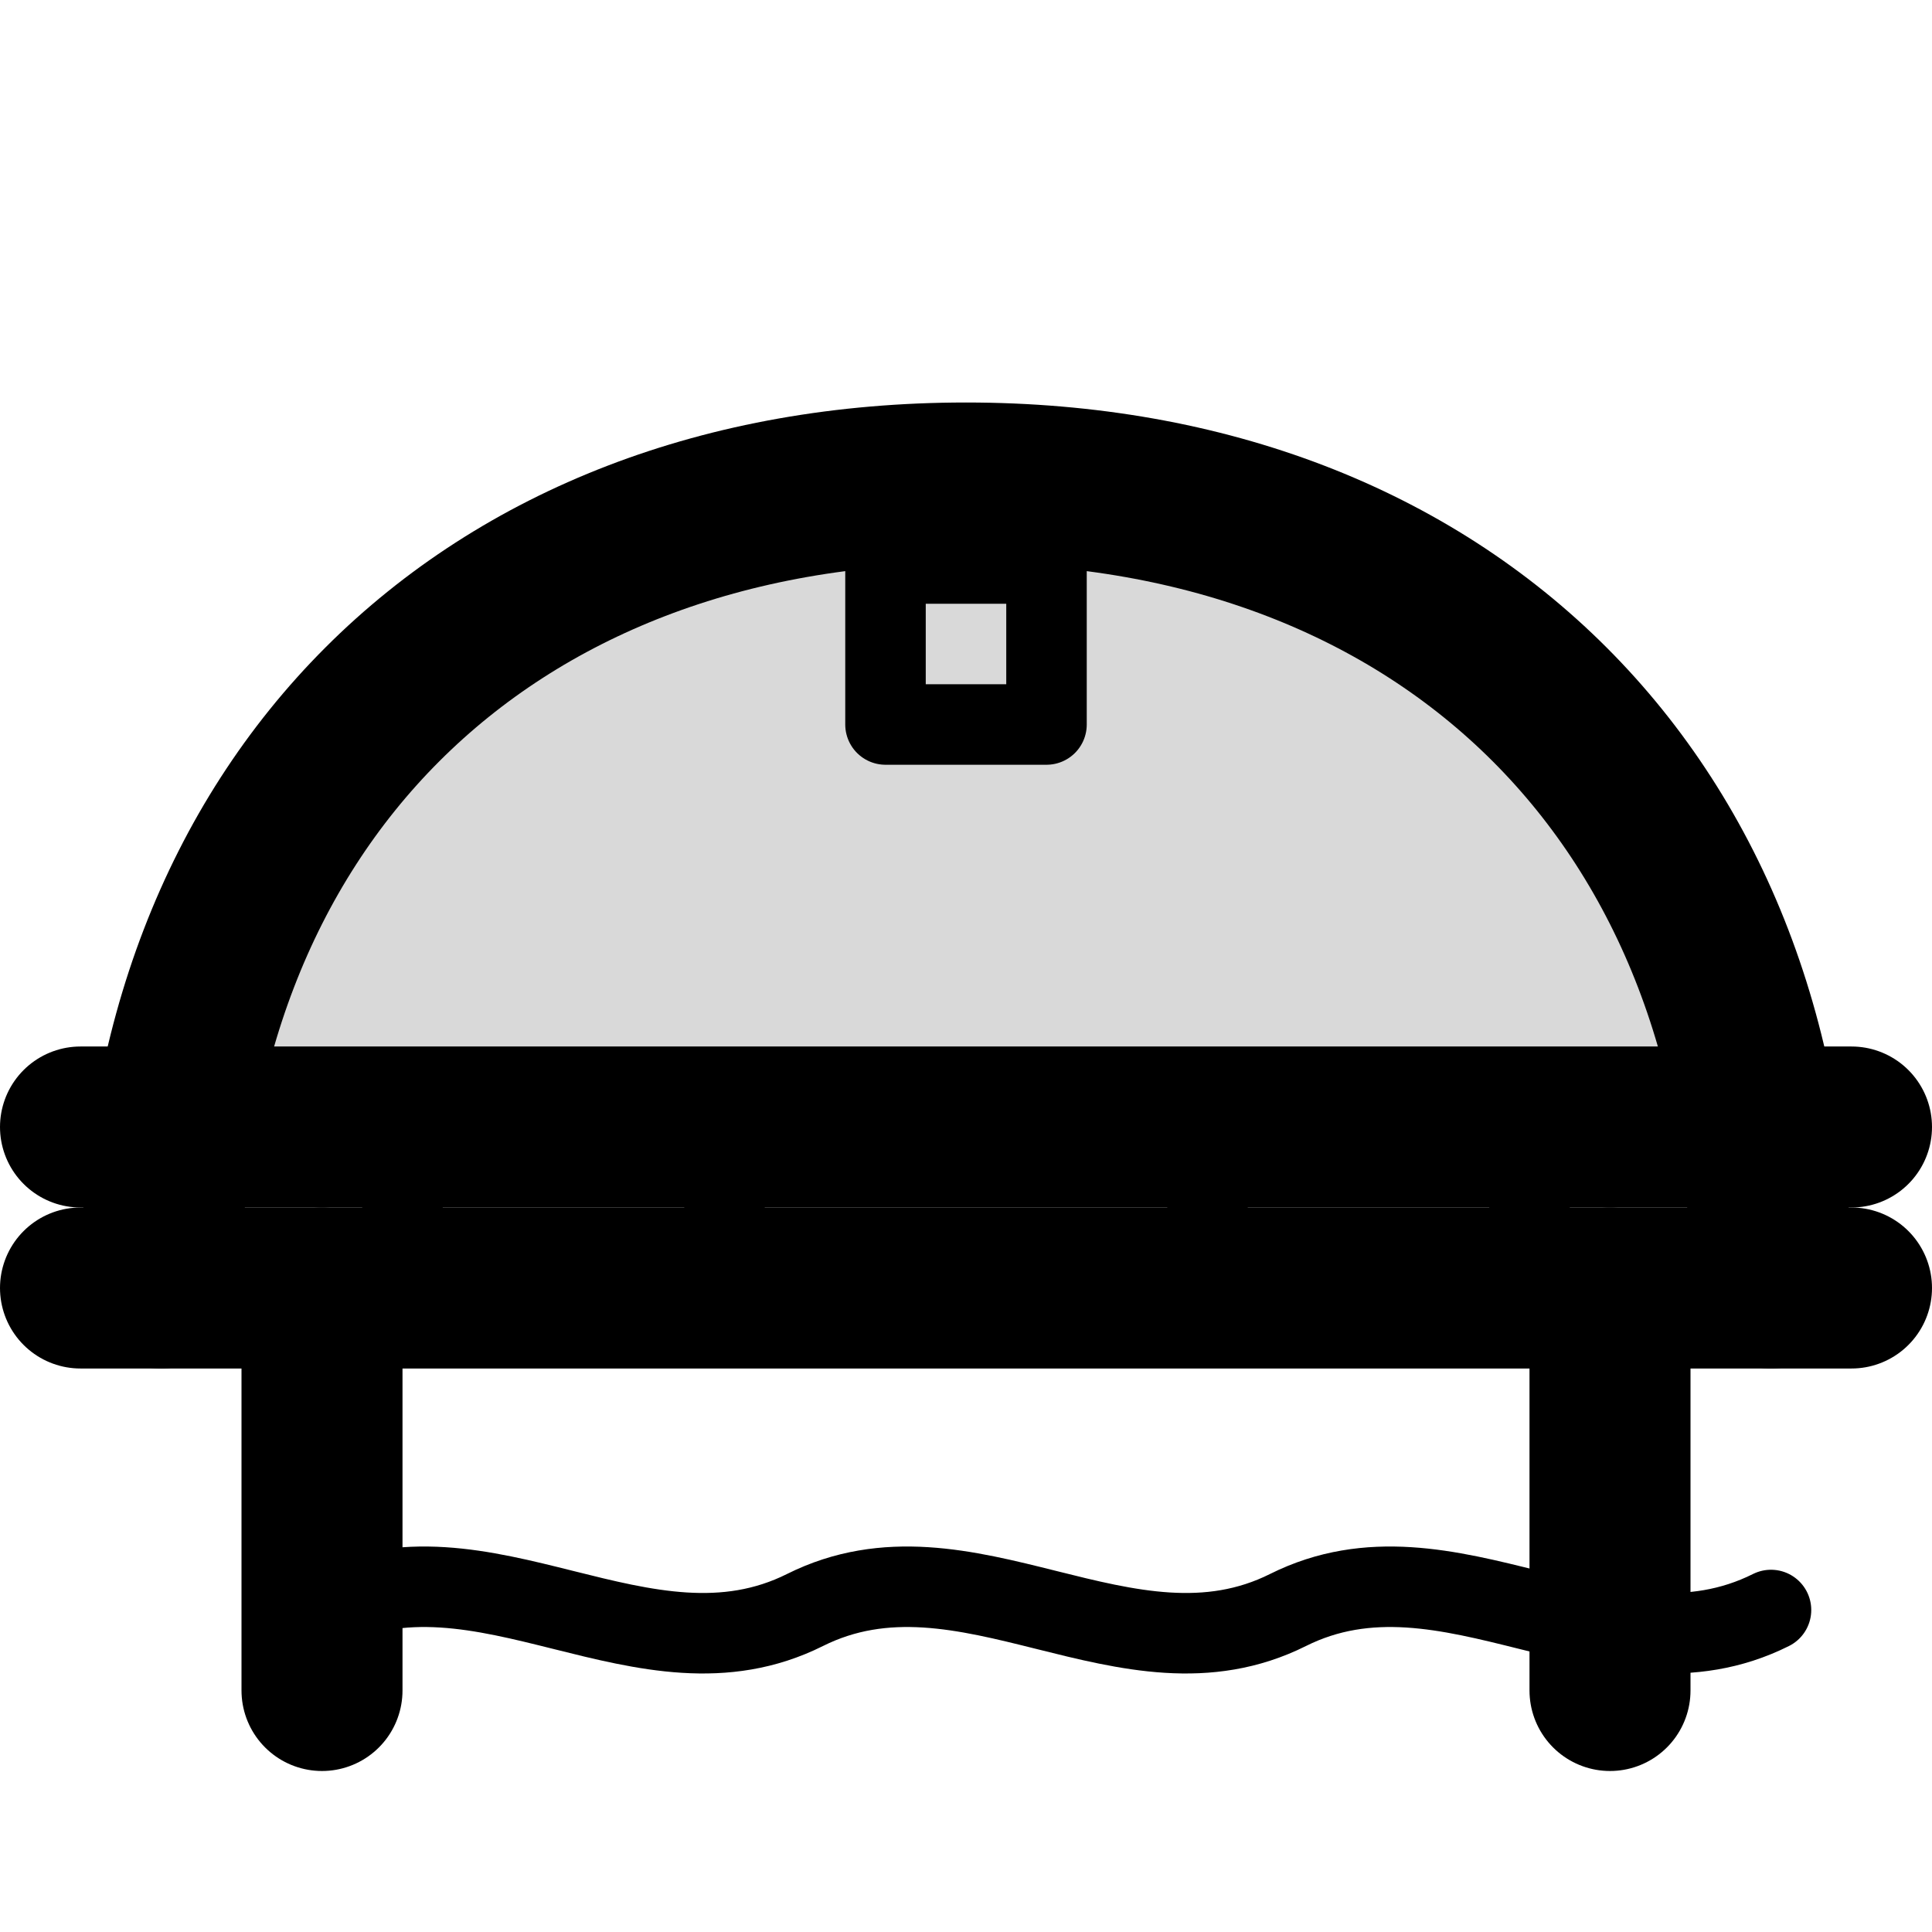
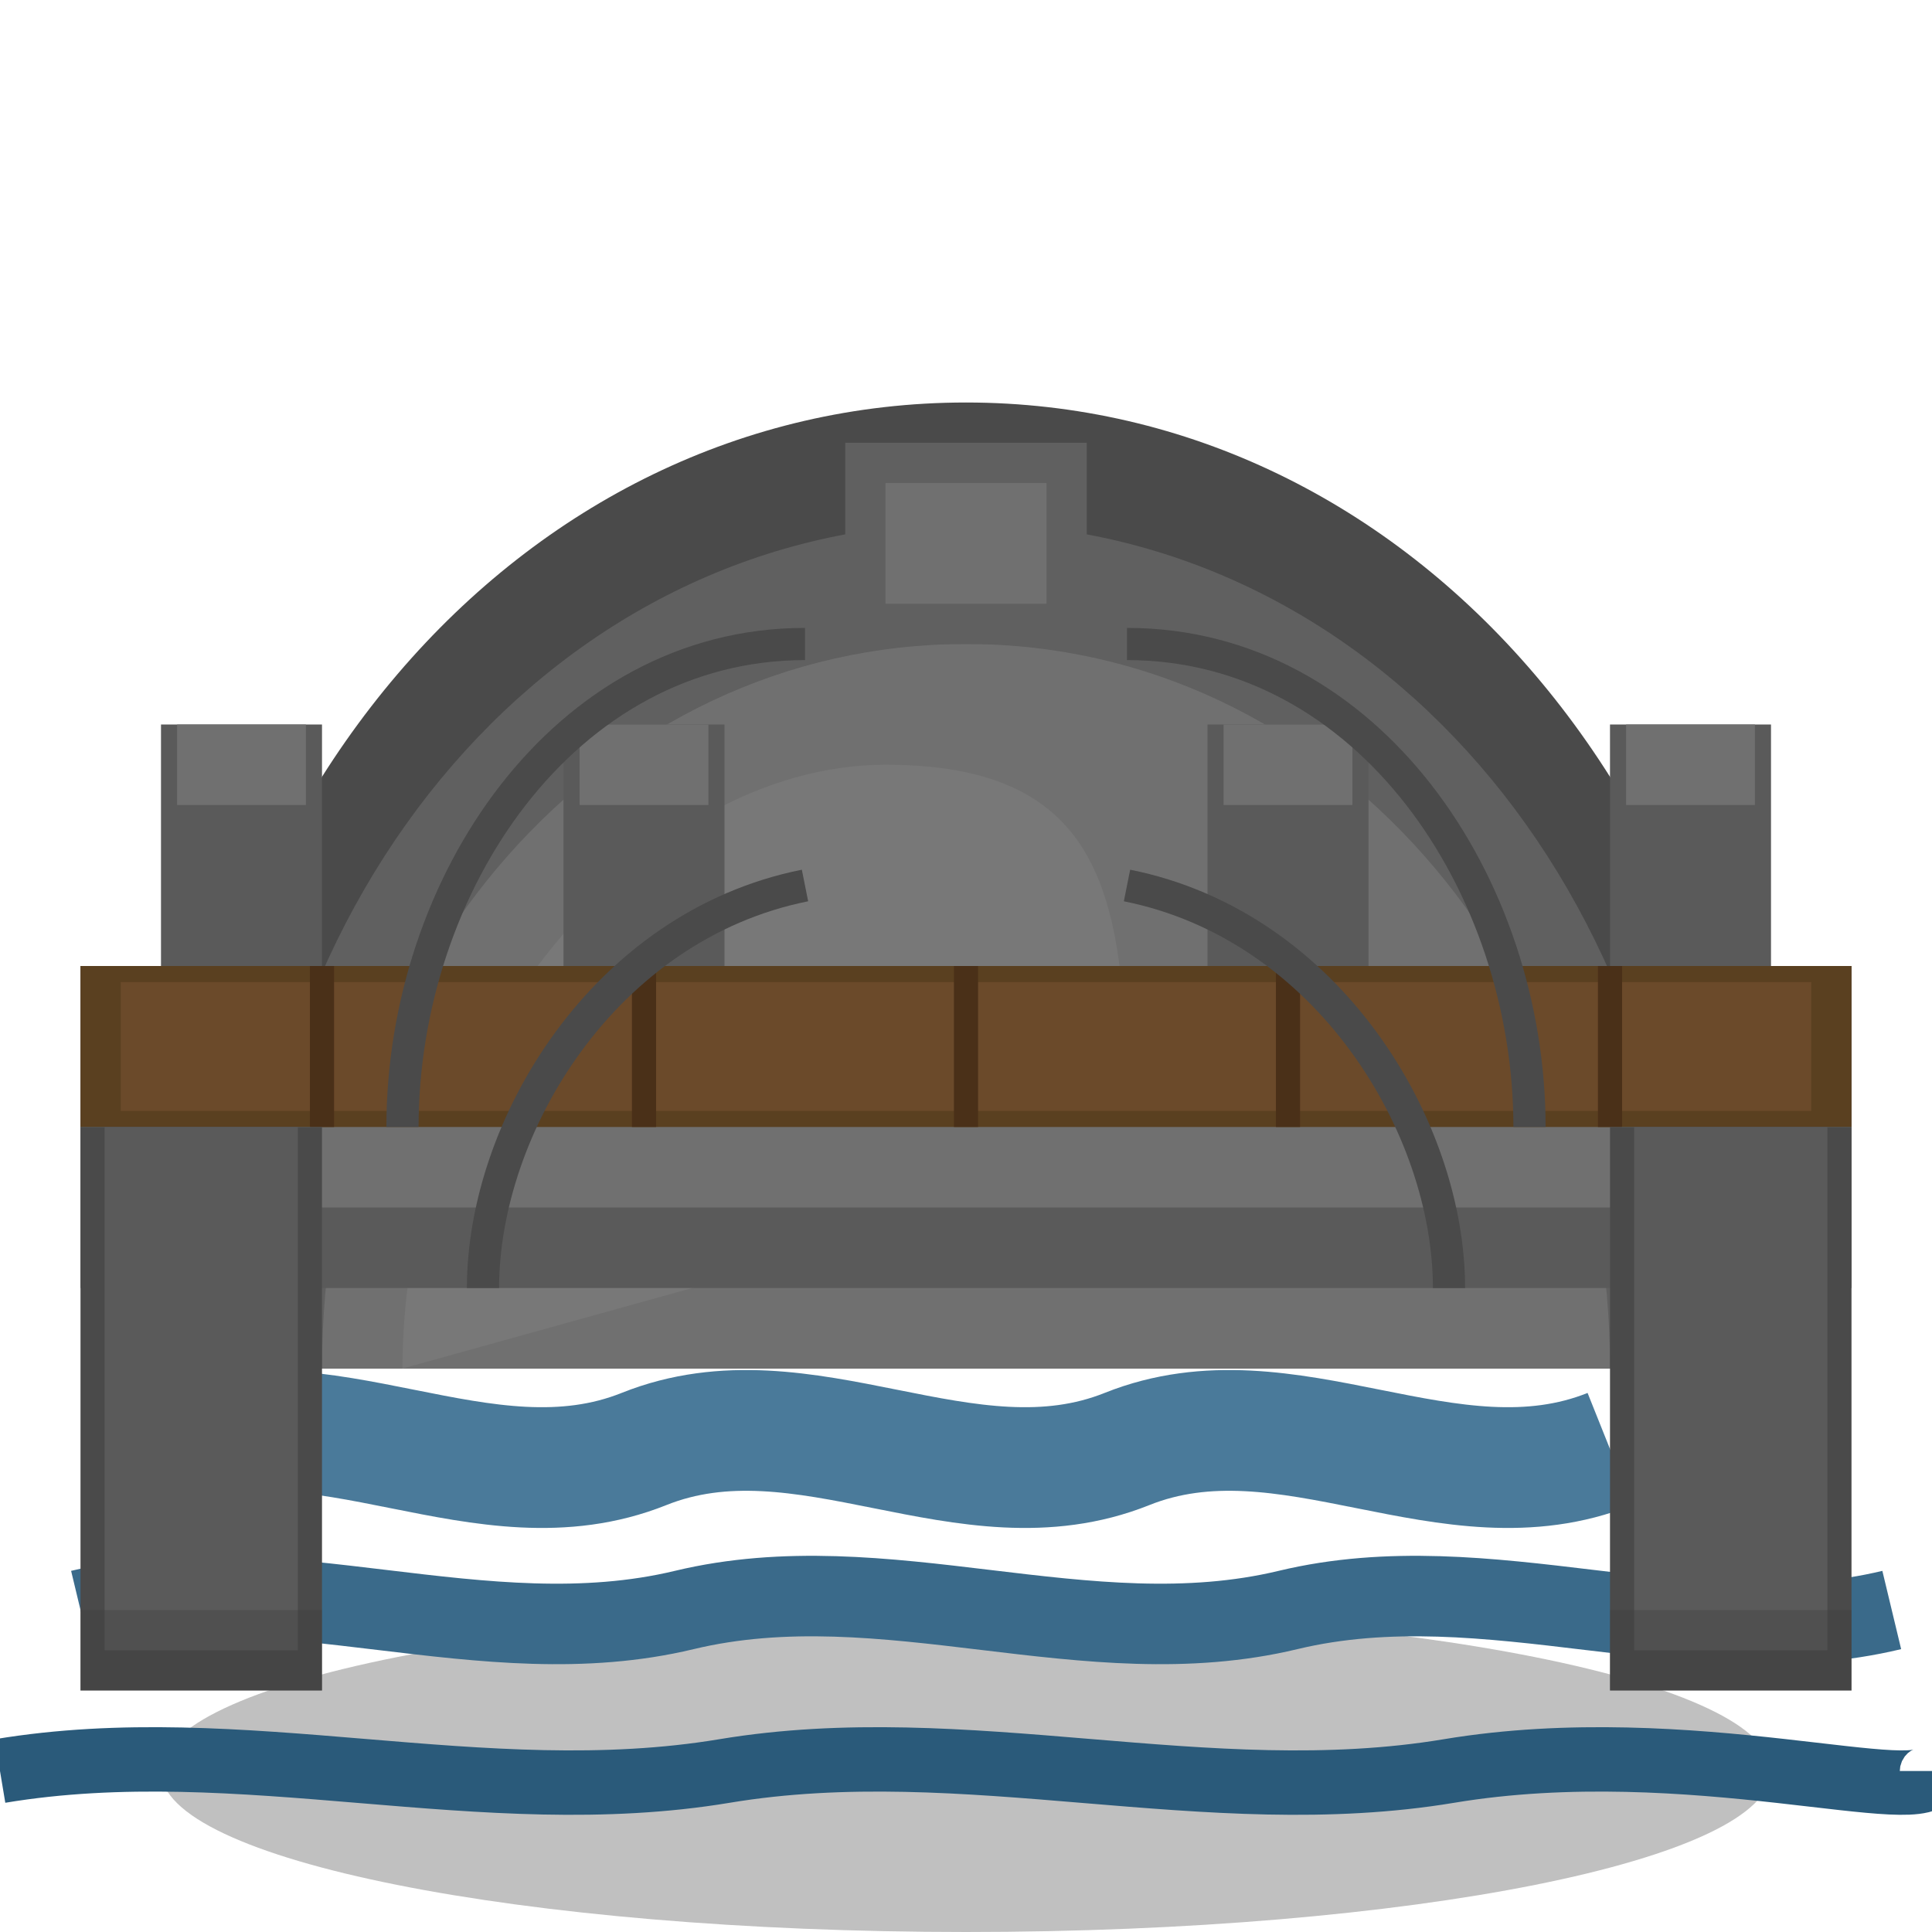
- <svg xmlns="http://www.w3.org/2000/svg" viewBox="0 0 24 24" fill="none">
-   <style>
-     .stroke { stroke: currentColor; stroke-width: 2; stroke-linecap: round; stroke-linejoin: round; fill: none; }
-     .metallic { fill: currentColor; fill-opacity: 0.15; }
-   </style>
-   <path class="stroke metallic" d="M2 16c0-6 4-10 10-10s10 4 10 10" />
-   <path class="stroke" d="M1 14h22" />
-   <path class="stroke" d="M1 16h22" />
-   <path class="stroke" d="M5 14v2M9 14v2M15 14v2M19 14v2" style="stroke-width: 1;" />
-   <rect class="stroke" x="11" y="7" width="2" height="2" style="stroke-width: 1;" />
-   <path class="stroke" d="M4 20c2-1 4 1 6 0s4 1 6 0s4 1 6 0" style="stroke-width: 1;" />
-   <path class="stroke" d="M4 16v5M20 16v5" />
+ <svg xmlns="http://www.w3.org/2000/svg" viewBox="0 0 24 24">
+   <ellipse cx="12" cy="22" rx="10" ry="2" fill="#2a2a2a" opacity="0.3" />
+   <path d="M2 18c2-0.8 4 0.8 6 0s4 0.8 6 0s4 0.8 6 0" fill="none" stroke="#4a7a9a" stroke-width="1.5" />
+   <path d="M1 20c2.5-0.6 5 0.6 7.5 0s5 0.6 7.5 0s5 0.6 7.5 0" fill="none" stroke="#3a6a8a" stroke-width="1" />
+   <path d="M0 22c3-0.5 6 0.5 9 0s6 0.5 9 0s6 0.5 6 0" fill="none" stroke="#2a5a7a" stroke-width="0.8" />
+   <path d="M2 17c0-7 4.5-12 10-12s10 5 10 12" fill="#4a4a4a" />
+   <path d="M3 17c0-6 4-10.5 9-10.5s9 4.5 9 10.5" fill="#606060" />
+   <path d="M4 17c0-5 3.5-9 8-9s8 4 8 9" fill="#707070" />
+   <path d="M5 17c0-4 3-7.5 6-7.5s3 2 3 5" fill="#808080" opacity="0.5" />
+   <rect x="1" y="12" width="22" height="4" fill="#5a5a5a" />
+   <rect x="1" y="12" width="22" height="3" fill="#707070" />
+   <rect x="1" y="12" width="22" height="2" fill="#5a4020" />
+   <rect x="1.5" y="12.2" width="21" height="1.6" fill="#6b4a2a" />
+   <g fill="none" stroke="#4a3018" stroke-width="0.3">
+     <path d="M4 12v2M8 12v2M12 12v2M16 12v2M20 12v2" />
+   </g>
+   <g fill="#5a5a5a">
+     <rect x="2" y="9" width="2" height="3" />
+     <rect x="7" y="9" width="2" height="3" />
+     <rect x="15" y="9" width="2" height="3" />
+     <rect x="20" y="9" width="2" height="3" />
+   </g>
+   <g fill="#707070">
+     <rect x="2.2" y="9" width="1.6" height="1" />
+     <rect x="7.2" y="9" width="1.6" height="1" />
+     <rect x="15.2" y="9" width="1.6" height="1" />
+     <rect x="20.2" y="9" width="1.6" height="1" />
+   </g>
+   <rect x="10.5" y="5.5" width="3" height="2.5" fill="#606060" />
+   <rect x="11" y="6" width="2" height="1.5" fill="#707070" />
+   <g fill="none" stroke="#4a4a4a" stroke-width="0.4">
+     <path d="M5 14c0-3 2-6 5-6" />
+     <path d="M19 14c0-3-2-6-5-6" />
+     <path d="M6 16c0-2 1.5-4.5 4-5" />
+     <path d="M18 16c0-2-1.5-4.5-4-5" />
+   </g>
+   <rect x="1" y="14" width="3" height="7" fill="#4a4a4a" />
+   <rect x="1.3" y="14" width="2.4" height="6.5" fill="#5a5a5a" />
+   <rect x="20" y="14" width="3" height="7" fill="#4a4a4a" />
+   <rect x="20.3" y="14" width="2.4" height="6.5" fill="#5a5a5a" />
+   <path d="M1 20h3v1H1zM20 20h3v1h-3z" fill="#3a3a3a" opacity="0.3" />
</svg>
